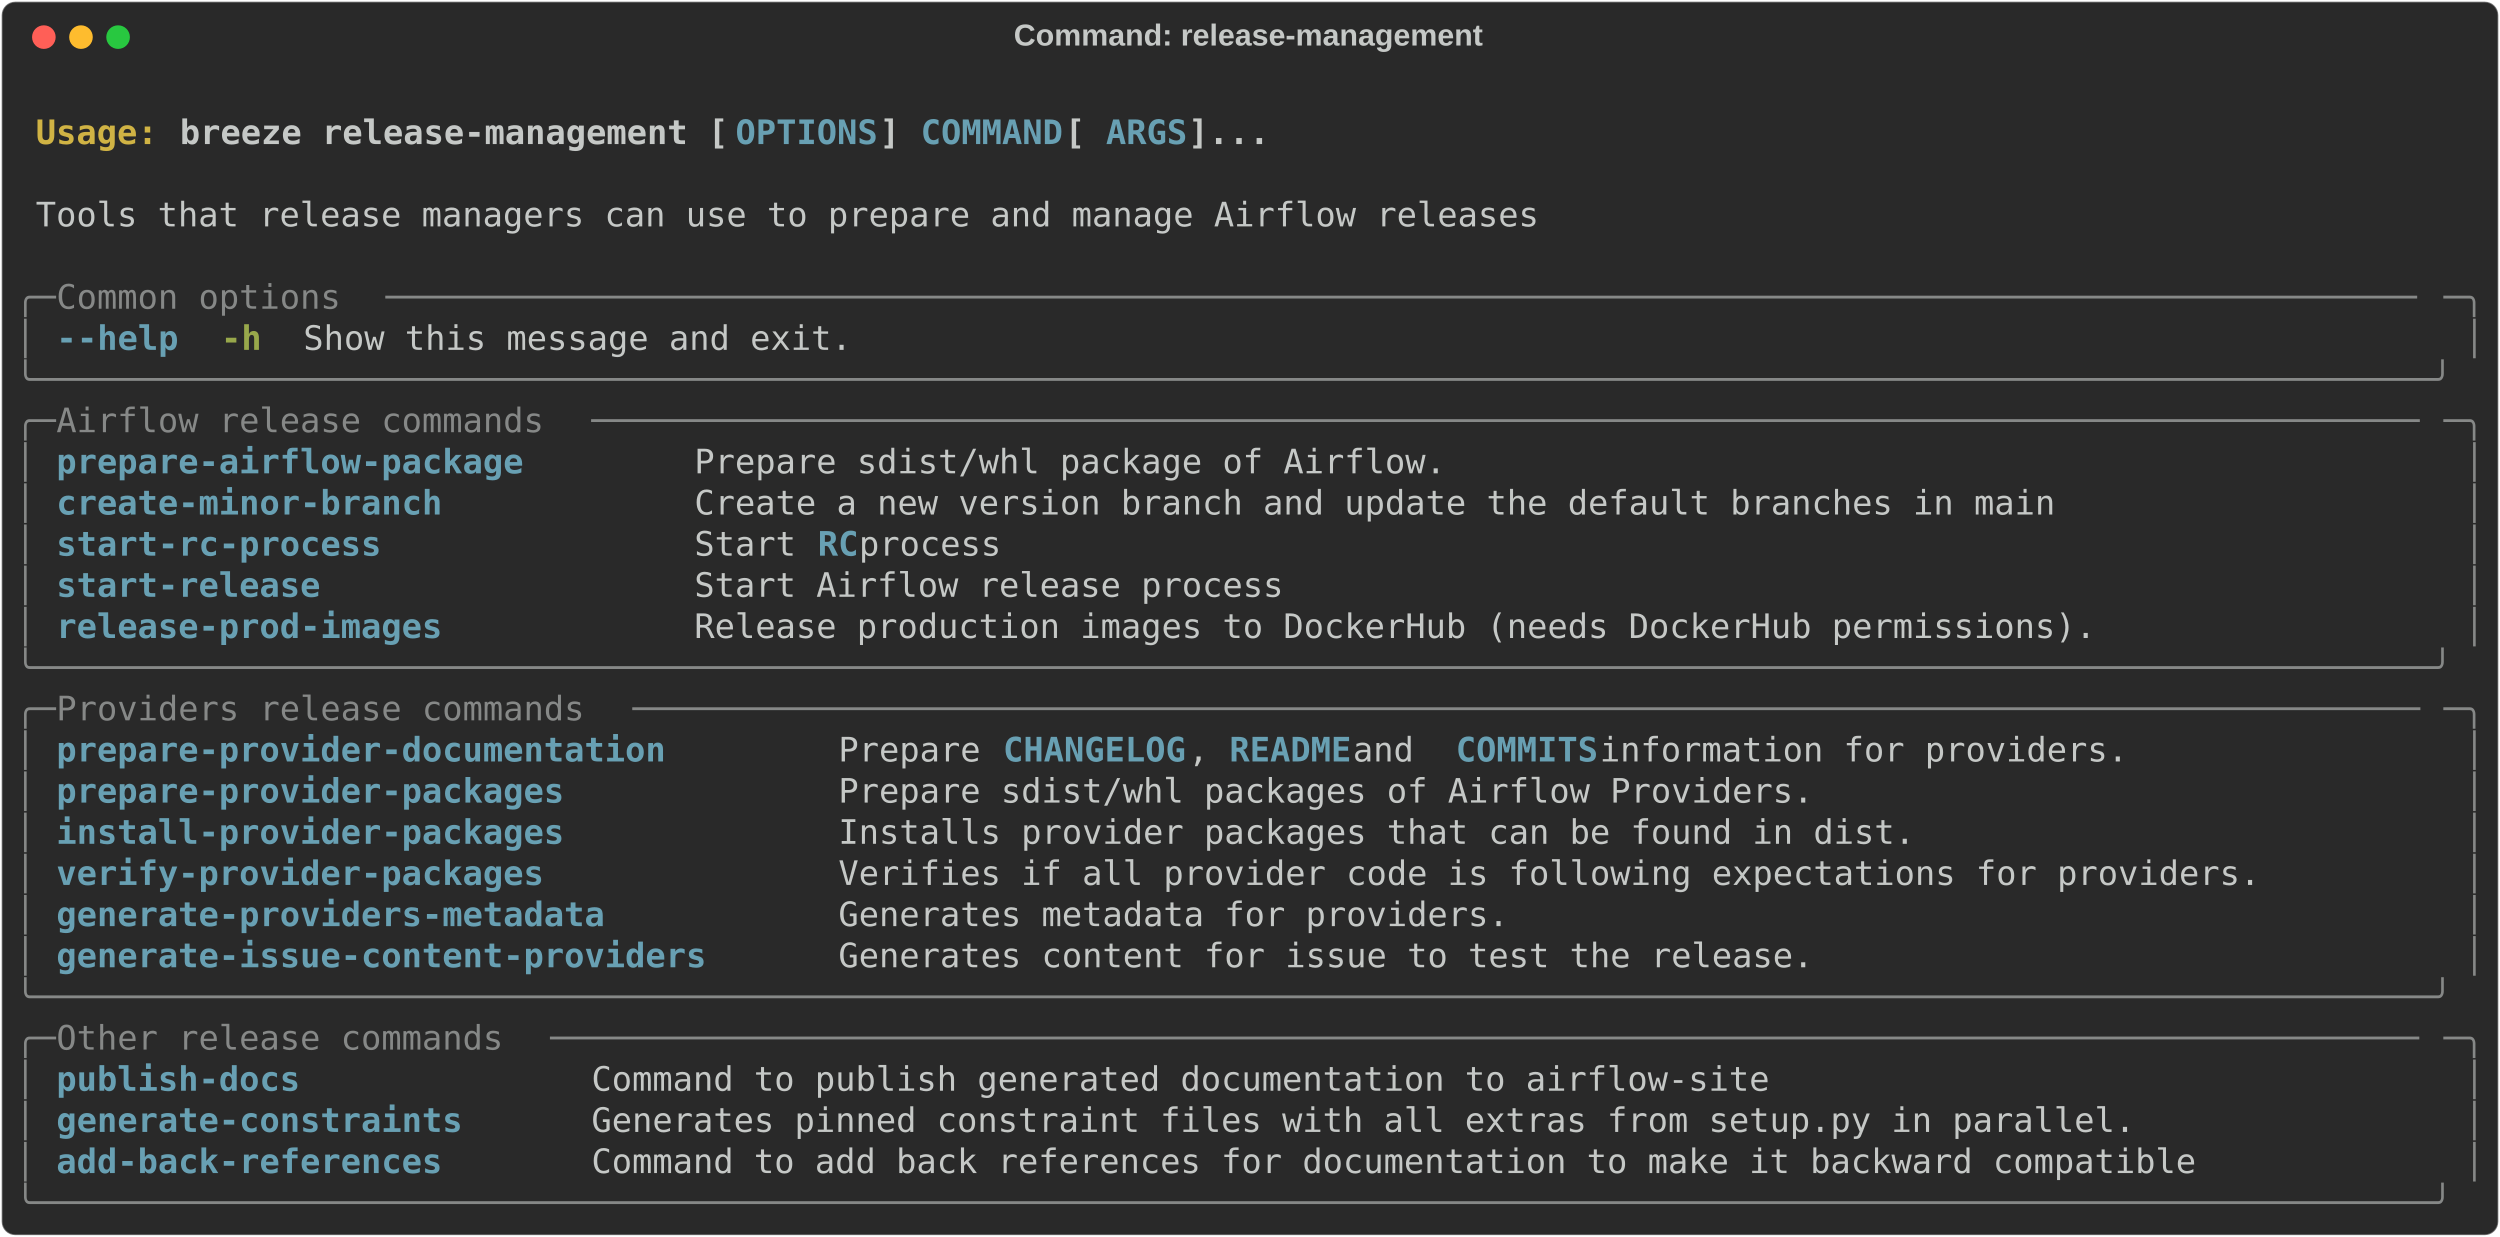
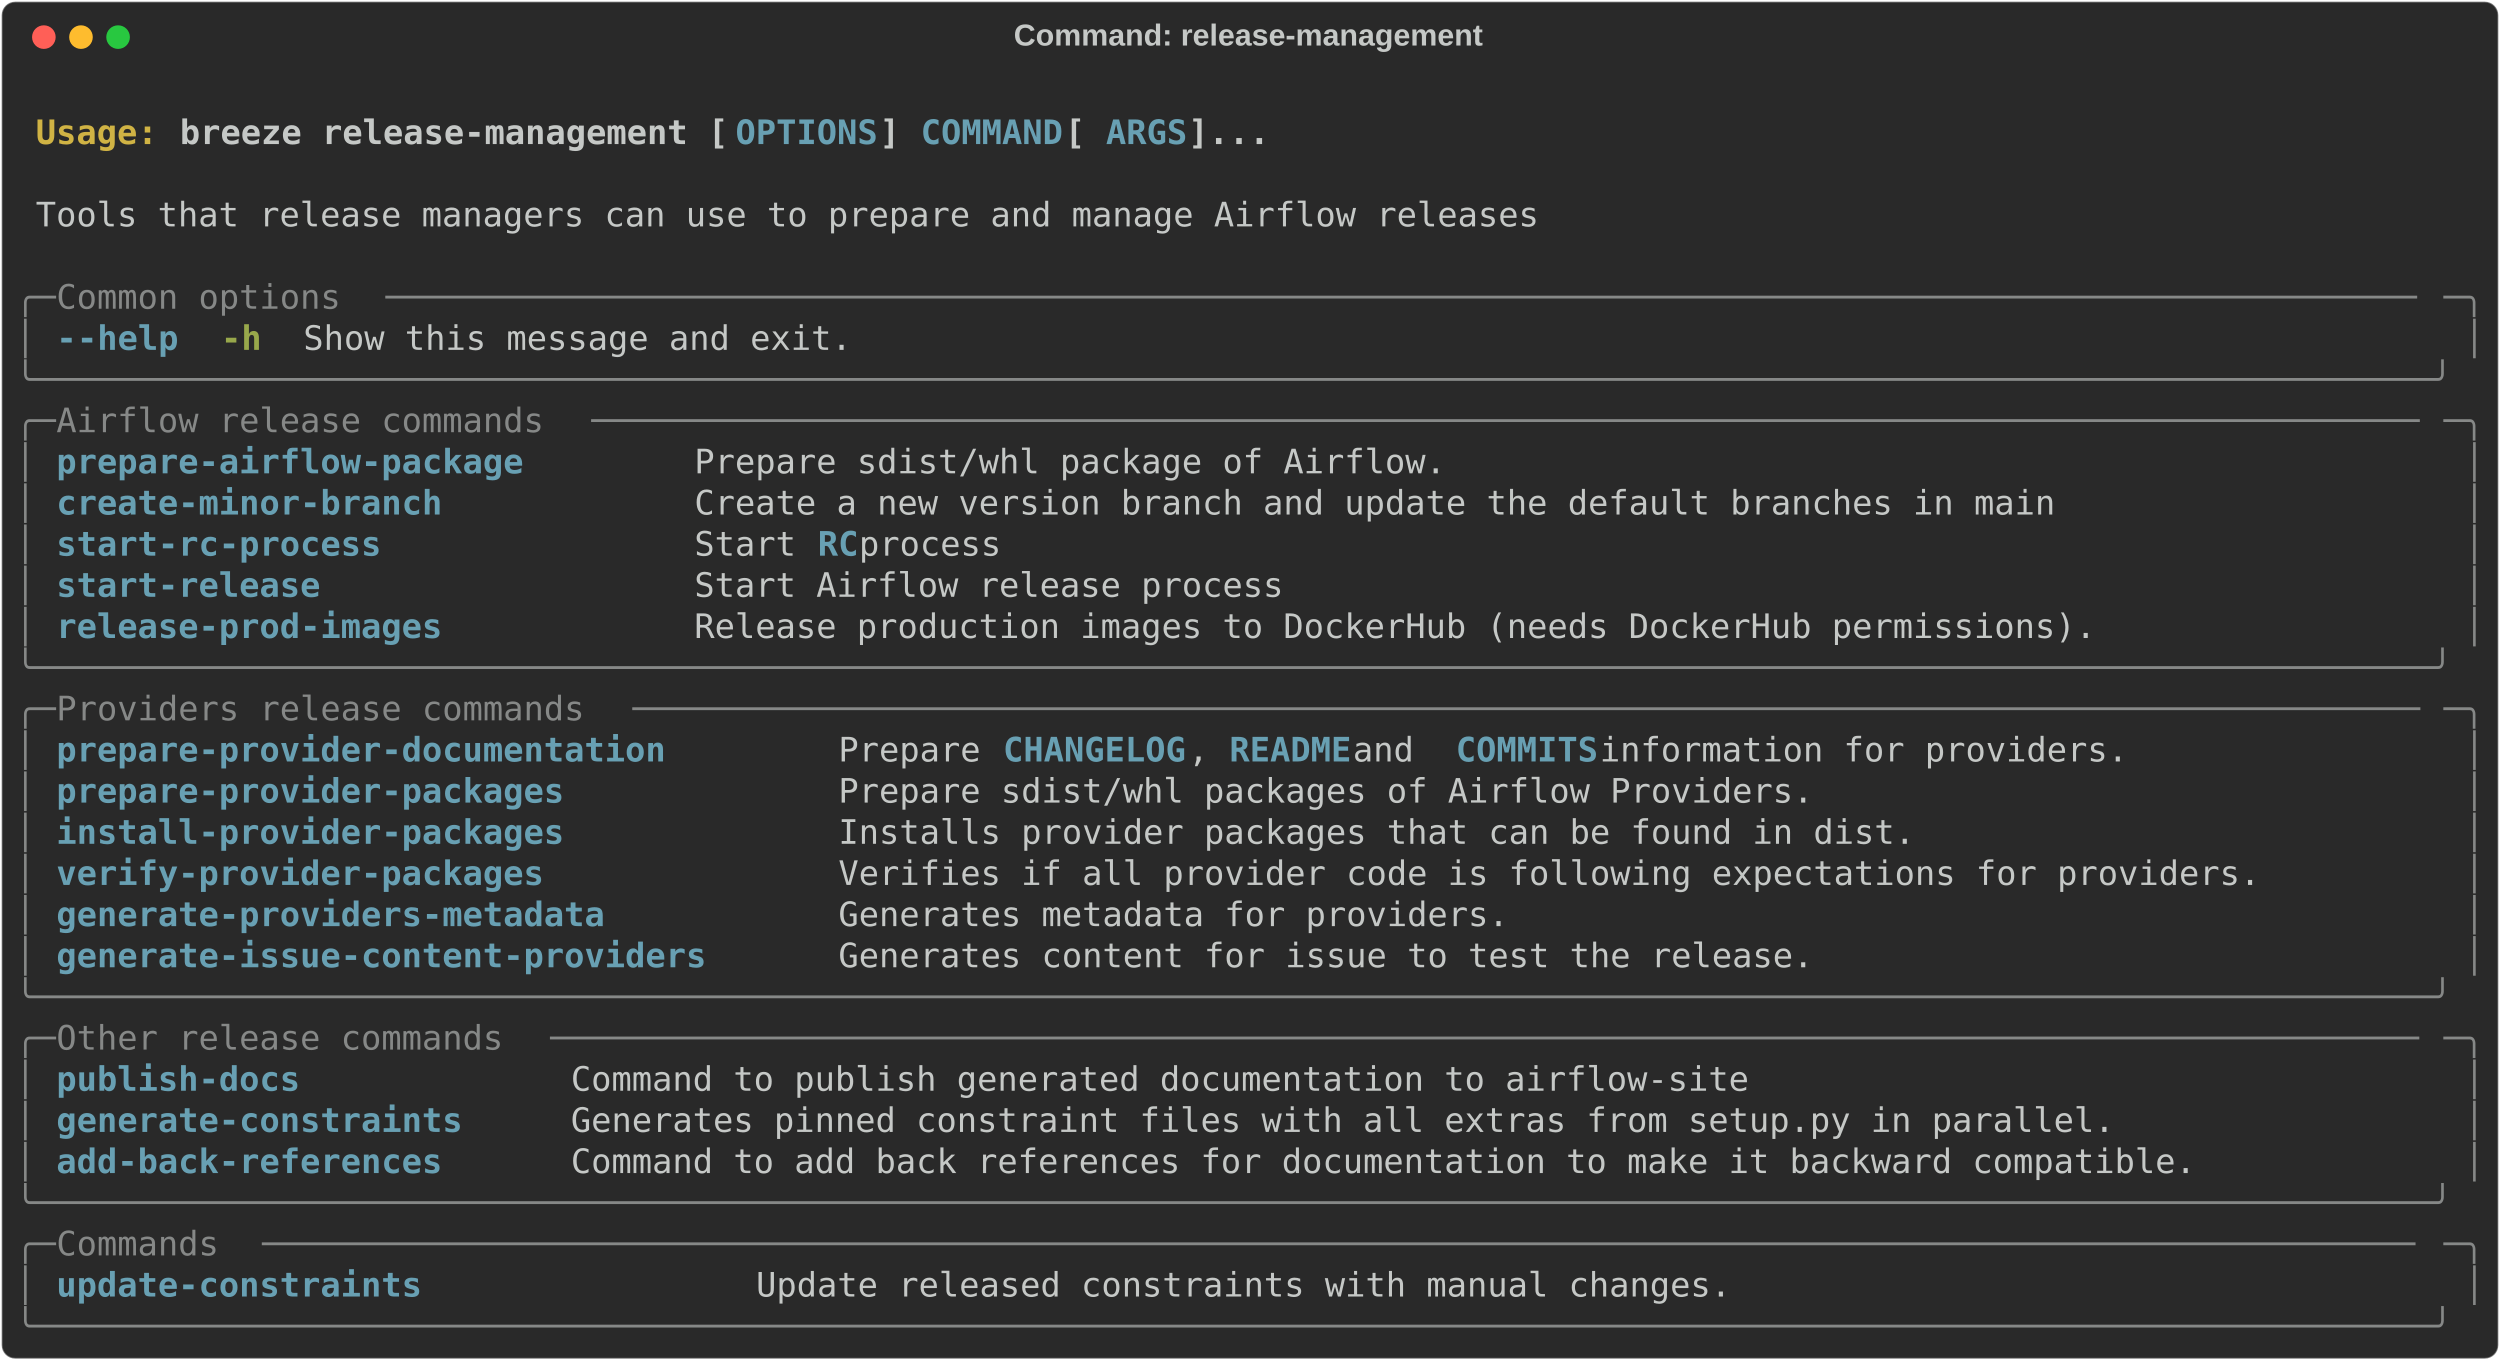
- <svg xmlns="http://www.w3.org/2000/svg" class="rich-terminal" viewBox="0 0 1482 733.2">
+ <svg xmlns="http://www.w3.org/2000/svg" class="rich-terminal" viewBox="0 0 1482 806.4">
  <style>

    @font-face {
        font-family: "Fira Code";
        src: local("FiraCode-Regular"),
                url("https://cdnjs.cloudflare.com/ajax/libs/firacode/6.2.0/woff2/FiraCode-Regular.woff2") format("woff2"),
                url("https://cdnjs.cloudflare.com/ajax/libs/firacode/6.2.0/woff/FiraCode-Regular.woff") format("woff");
        font-style: normal;
        font-weight: 400;
    }
    @font-face {
        font-family: "Fira Code";
        src: local("FiraCode-Bold"),
                url("https://cdnjs.cloudflare.com/ajax/libs/firacode/6.2.0/woff2/FiraCode-Bold.woff2") format("woff2"),
                url("https://cdnjs.cloudflare.com/ajax/libs/firacode/6.2.0/woff/FiraCode-Bold.woff") format("woff");
        font-style: bold;
        font-weight: 700;
    }

    .breeze-release-management-matrix {
        font-family: Fira Code, monospace;
        font-size: 20px;
        line-height: 24.4px;
        font-variant-east-asian: full-width;
    }

    .breeze-release-management-title {
        font-size: 18px;
        font-weight: bold;
        font-family: arial;
    }

    .breeze-release-management-r1 { fill: #c5c8c6;font-weight: bold }
.breeze-release-management-r2 { fill: #c5c8c6 }
.breeze-release-management-r3 { fill: #d0b344;font-weight: bold }
.breeze-release-management-r4 { fill: #68a0b3;font-weight: bold }
.breeze-release-management-r5 { fill: #868887 }
.breeze-release-management-r6 { fill: #98a84b;font-weight: bold }
    </style>
  <defs>
    <clipPath id="breeze-release-management-clip-terminal">
-       <rect x="0" y="0" width="1463.0" height="682.2" />
+       <rect x="0" y="0" width="1463.0" height="755.4" />
    </clipPath>
    <clipPath id="breeze-release-management-line-0">
      <rect x="0" y="1.5" width="1464" height="24.65" />
    </clipPath>
    <clipPath id="breeze-release-management-line-1">
      <rect x="0" y="25.9" width="1464" height="24.65" />
    </clipPath>
    <clipPath id="breeze-release-management-line-2">
      <rect x="0" y="50.3" width="1464" height="24.65" />
    </clipPath>
    <clipPath id="breeze-release-management-line-3">
      <rect x="0" y="74.7" width="1464" height="24.65" />
    </clipPath>
    <clipPath id="breeze-release-management-line-4">
      <rect x="0" y="99.1" width="1464" height="24.65" />
    </clipPath>
    <clipPath id="breeze-release-management-line-5">
      <rect x="0" y="123.5" width="1464" height="24.65" />
    </clipPath>
    <clipPath id="breeze-release-management-line-6">
      <rect x="0" y="147.9" width="1464" height="24.65" />
    </clipPath>
    <clipPath id="breeze-release-management-line-7">
      <rect x="0" y="172.3" width="1464" height="24.65" />
    </clipPath>
    <clipPath id="breeze-release-management-line-8">
      <rect x="0" y="196.7" width="1464" height="24.65" />
    </clipPath>
    <clipPath id="breeze-release-management-line-9">
      <rect x="0" y="221.1" width="1464" height="24.65" />
    </clipPath>
    <clipPath id="breeze-release-management-line-10">
      <rect x="0" y="245.5" width="1464" height="24.65" />
    </clipPath>
    <clipPath id="breeze-release-management-line-11">
      <rect x="0" y="269.9" width="1464" height="24.65" />
    </clipPath>
    <clipPath id="breeze-release-management-line-12">
      <rect x="0" y="294.3" width="1464" height="24.65" />
    </clipPath>
    <clipPath id="breeze-release-management-line-13">
      <rect x="0" y="318.7" width="1464" height="24.65" />
    </clipPath>
    <clipPath id="breeze-release-management-line-14">
      <rect x="0" y="343.1" width="1464" height="24.65" />
    </clipPath>
    <clipPath id="breeze-release-management-line-15">
      <rect x="0" y="367.5" width="1464" height="24.65" />
    </clipPath>
    <clipPath id="breeze-release-management-line-16">
      <rect x="0" y="391.9" width="1464" height="24.65" />
    </clipPath>
    <clipPath id="breeze-release-management-line-17">
      <rect x="0" y="416.3" width="1464" height="24.65" />
    </clipPath>
    <clipPath id="breeze-release-management-line-18">
      <rect x="0" y="440.7" width="1464" height="24.65" />
    </clipPath>
    <clipPath id="breeze-release-management-line-19">
      <rect x="0" y="465.1" width="1464" height="24.65" />
    </clipPath>
    <clipPath id="breeze-release-management-line-20">
      <rect x="0" y="489.5" width="1464" height="24.65" />
    </clipPath>
    <clipPath id="breeze-release-management-line-21">
      <rect x="0" y="513.9" width="1464" height="24.65" />
    </clipPath>
    <clipPath id="breeze-release-management-line-22">
      <rect x="0" y="538.3" width="1464" height="24.65" />
    </clipPath>
    <clipPath id="breeze-release-management-line-23">
      <rect x="0" y="562.7" width="1464" height="24.65" />
    </clipPath>
    <clipPath id="breeze-release-management-line-24">
      <rect x="0" y="587.1" width="1464" height="24.65" />
    </clipPath>
    <clipPath id="breeze-release-management-line-25">
      <rect x="0" y="611.5" width="1464" height="24.65" />
    </clipPath>
    <clipPath id="breeze-release-management-line-26">
      <rect x="0" y="635.9" width="1464" height="24.65" />
    </clipPath>
+     <clipPath id="breeze-release-management-line-27">
+       <rect x="0" y="660.3" width="1464" height="24.65" />
+     </clipPath>
+     <clipPath id="breeze-release-management-line-28">
+       <rect x="0" y="684.7" width="1464" height="24.65" />
+     </clipPath>
+     <clipPath id="breeze-release-management-line-29">
+       <rect x="0" y="709.1" width="1464" height="24.65" />
+     </clipPath>
  </defs>
-   <rect fill="#292929" stroke="rgba(255,255,255,0.35)" stroke-width="1" x="1" y="1" width="1480" height="731.2" rx="8" />
+   <rect fill="#292929" stroke="rgba(255,255,255,0.35)" stroke-width="1" x="1" y="1" width="1480" height="804.4" rx="8" />
  <text class="breeze-release-management-title" fill="#c5c8c6" text-anchor="middle" x="740" y="27">Command: release-management</text>
  <g transform="translate(26,22)">
    <circle cx="0" cy="0" r="7" fill="#ff5f57" />
    <circle cx="22" cy="0" r="7" fill="#febc2e" />
    <circle cx="44" cy="0" r="7" fill="#28c840" />
  </g>
  <g transform="translate(9, 41)" clip-path="url(#breeze-release-management-clip-terminal)">
    <g class="breeze-release-management-matrix">
      <text class="breeze-release-management-r2" x="1464" y="20" textLength="12.2" clip-path="url(#breeze-release-management-line-0)">
</text>
      <text class="breeze-release-management-r3" x="12.2" y="44.4" textLength="85.4" clip-path="url(#breeze-release-management-line-1)">Usage: </text>
      <text class="breeze-release-management-r1" x="97.6" y="44.4" textLength="329.4" clip-path="url(#breeze-release-management-line-1)">breeze release-management [</text>
      <text class="breeze-release-management-r4" x="427" y="44.4" textLength="85.4" clip-path="url(#breeze-release-management-line-1)">OPTIONS</text>
      <text class="breeze-release-management-r1" x="512.4" y="44.4" textLength="24.4" clip-path="url(#breeze-release-management-line-1)">] </text>
      <text class="breeze-release-management-r4" x="536.8" y="44.4" textLength="85.4" clip-path="url(#breeze-release-management-line-1)">COMMAND</text>
      <text class="breeze-release-management-r1" x="622.2" y="44.4" textLength="24.4" clip-path="url(#breeze-release-management-line-1)"> [</text>
      <text class="breeze-release-management-r4" x="646.6" y="44.4" textLength="48.8" clip-path="url(#breeze-release-management-line-1)">ARGS</text>
      <text class="breeze-release-management-r1" x="695.4" y="44.4" textLength="48.8" clip-path="url(#breeze-release-management-line-1)">]...</text>
      <text class="breeze-release-management-r2" x="1464" y="44.4" textLength="12.2" clip-path="url(#breeze-release-management-line-1)">
</text>
      <text class="breeze-release-management-r2" x="1464" y="68.8" textLength="12.2" clip-path="url(#breeze-release-management-line-2)">
</text>
      <text class="breeze-release-management-r2" x="12.2" y="93.2" textLength="902.8" clip-path="url(#breeze-release-management-line-3)">Tools that release managers can use to prepare and manage Airflow releases</text>
      <text class="breeze-release-management-r2" x="1464" y="93.2" textLength="12.2" clip-path="url(#breeze-release-management-line-3)">
</text>
      <text class="breeze-release-management-r2" x="1464" y="117.6" textLength="12.2" clip-path="url(#breeze-release-management-line-4)">
</text>
      <text class="breeze-release-management-r5" x="0" y="142" textLength="24.4" clip-path="url(#breeze-release-management-line-5)">╭─</text>
      <text class="breeze-release-management-r5" x="24.4" y="142" textLength="195.2" clip-path="url(#breeze-release-management-line-5)"> Common options </text>
      <text class="breeze-release-management-r5" x="219.6" y="142" textLength="1220" clip-path="url(#breeze-release-management-line-5)">────────────────────────────────────────────────────────────────────────────────────────────────────</text>
      <text class="breeze-release-management-r5" x="1439.6" y="142" textLength="24.4" clip-path="url(#breeze-release-management-line-5)">─╮</text>
      <text class="breeze-release-management-r2" x="1464" y="142" textLength="12.2" clip-path="url(#breeze-release-management-line-5)">
</text>
      <text class="breeze-release-management-r5" x="0" y="166.4" textLength="12.2" clip-path="url(#breeze-release-management-line-6)">│</text>
      <text class="breeze-release-management-r4" x="24.4" y="166.4" textLength="12.2" clip-path="url(#breeze-release-management-line-6)">-</text>
      <text class="breeze-release-management-r4" x="36.6" y="166.4" textLength="61" clip-path="url(#breeze-release-management-line-6)">-help</text>
      <text class="breeze-release-management-r6" x="122" y="166.4" textLength="24.4" clip-path="url(#breeze-release-management-line-6)">-h</text>
      <text class="breeze-release-management-r2" x="170.8" y="166.4" textLength="329.4" clip-path="url(#breeze-release-management-line-6)">Show this message and exit.</text>
      <text class="breeze-release-management-r5" x="1451.8" y="166.4" textLength="12.2" clip-path="url(#breeze-release-management-line-6)">│</text>
      <text class="breeze-release-management-r2" x="1464" y="166.4" textLength="12.2" clip-path="url(#breeze-release-management-line-6)">
</text>
      <text class="breeze-release-management-r5" x="0" y="190.8" textLength="1464" clip-path="url(#breeze-release-management-line-7)">╰──────────────────────────────────────────────────────────────────────────────────────────────────────────────────────╯</text>
      <text class="breeze-release-management-r2" x="1464" y="190.8" textLength="12.2" clip-path="url(#breeze-release-management-line-7)">
</text>
      <text class="breeze-release-management-r5" x="0" y="215.2" textLength="24.4" clip-path="url(#breeze-release-management-line-8)">╭─</text>
      <text class="breeze-release-management-r5" x="24.4" y="215.2" textLength="317.2" clip-path="url(#breeze-release-management-line-8)"> Airflow release commands </text>
      <text class="breeze-release-management-r5" x="341.6" y="215.2" textLength="1098" clip-path="url(#breeze-release-management-line-8)">──────────────────────────────────────────────────────────────────────────────────────────</text>
      <text class="breeze-release-management-r5" x="1439.6" y="215.2" textLength="24.4" clip-path="url(#breeze-release-management-line-8)">─╮</text>
      <text class="breeze-release-management-r2" x="1464" y="215.2" textLength="12.2" clip-path="url(#breeze-release-management-line-8)">
</text>
      <text class="breeze-release-management-r5" x="0" y="239.6" textLength="12.2" clip-path="url(#breeze-release-management-line-9)">│</text>
      <text class="breeze-release-management-r4" x="24.4" y="239.6" textLength="353.8" clip-path="url(#breeze-release-management-line-9)">prepare-airflow-package      </text>
      <text class="breeze-release-management-r2" x="402.6" y="239.6" textLength="1037" clip-path="url(#breeze-release-management-line-9)">Prepare sdist/whl package of Airflow.                                                </text>
      <text class="breeze-release-management-r5" x="1451.8" y="239.6" textLength="12.2" clip-path="url(#breeze-release-management-line-9)">│</text>
      <text class="breeze-release-management-r2" x="1464" y="239.6" textLength="12.2" clip-path="url(#breeze-release-management-line-9)">
</text>
      <text class="breeze-release-management-r5" x="0" y="264" textLength="12.2" clip-path="url(#breeze-release-management-line-10)">│</text>
      <text class="breeze-release-management-r4" x="24.4" y="264" textLength="353.8" clip-path="url(#breeze-release-management-line-10)">create-minor-branch          </text>
      <text class="breeze-release-management-r2" x="402.6" y="264" textLength="1037" clip-path="url(#breeze-release-management-line-10)">Create a new version branch and update the default branches in main                  </text>
      <text class="breeze-release-management-r5" x="1451.8" y="264" textLength="12.2" clip-path="url(#breeze-release-management-line-10)">│</text>
      <text class="breeze-release-management-r2" x="1464" y="264" textLength="12.2" clip-path="url(#breeze-release-management-line-10)">
</text>
      <text class="breeze-release-management-r5" x="0" y="288.4" textLength="12.2" clip-path="url(#breeze-release-management-line-11)">│</text>
      <text class="breeze-release-management-r4" x="24.4" y="288.4" textLength="353.8" clip-path="url(#breeze-release-management-line-11)">start-rc-process             </text>
      <text class="breeze-release-management-r2" x="402.6" y="288.4" textLength="73.2" clip-path="url(#breeze-release-management-line-11)">Start </text>
      <text class="breeze-release-management-r4" x="475.8" y="288.4" textLength="24.4" clip-path="url(#breeze-release-management-line-11)">RC</text>
      <text class="breeze-release-management-r2" x="500.2" y="288.4" textLength="939.4" clip-path="url(#breeze-release-management-line-11)"> process                                                                     </text>
      <text class="breeze-release-management-r5" x="1451.8" y="288.4" textLength="12.2" clip-path="url(#breeze-release-management-line-11)">│</text>
      <text class="breeze-release-management-r2" x="1464" y="288.4" textLength="12.2" clip-path="url(#breeze-release-management-line-11)">
</text>
      <text class="breeze-release-management-r5" x="0" y="312.8" textLength="12.2" clip-path="url(#breeze-release-management-line-12)">│</text>
      <text class="breeze-release-management-r4" x="24.4" y="312.8" textLength="353.8" clip-path="url(#breeze-release-management-line-12)">start-release                </text>
      <text class="breeze-release-management-r2" x="402.6" y="312.8" textLength="1037" clip-path="url(#breeze-release-management-line-12)">Start Airflow release process                                                        </text>
      <text class="breeze-release-management-r5" x="1451.8" y="312.8" textLength="12.2" clip-path="url(#breeze-release-management-line-12)">│</text>
      <text class="breeze-release-management-r2" x="1464" y="312.8" textLength="12.2" clip-path="url(#breeze-release-management-line-12)">
</text>
      <text class="breeze-release-management-r5" x="0" y="337.2" textLength="12.2" clip-path="url(#breeze-release-management-line-13)">│</text>
      <text class="breeze-release-management-r4" x="24.4" y="337.2" textLength="353.8" clip-path="url(#breeze-release-management-line-13)">release-prod-images          </text>
      <text class="breeze-release-management-r2" x="402.6" y="337.2" textLength="1037" clip-path="url(#breeze-release-management-line-13)">Release production images to DockerHub (needs DockerHub permissions).                </text>
      <text class="breeze-release-management-r5" x="1451.8" y="337.2" textLength="12.2" clip-path="url(#breeze-release-management-line-13)">│</text>
      <text class="breeze-release-management-r2" x="1464" y="337.2" textLength="12.2" clip-path="url(#breeze-release-management-line-13)">
</text>
      <text class="breeze-release-management-r5" x="0" y="361.6" textLength="1464" clip-path="url(#breeze-release-management-line-14)">╰──────────────────────────────────────────────────────────────────────────────────────────────────────────────────────╯</text>
      <text class="breeze-release-management-r2" x="1464" y="361.6" textLength="12.2" clip-path="url(#breeze-release-management-line-14)">
</text>
      <text class="breeze-release-management-r5" x="0" y="386" textLength="24.4" clip-path="url(#breeze-release-management-line-15)">╭─</text>
      <text class="breeze-release-management-r5" x="24.4" y="386" textLength="341.6" clip-path="url(#breeze-release-management-line-15)"> Providers release commands </text>
      <text class="breeze-release-management-r5" x="366" y="386" textLength="1073.6" clip-path="url(#breeze-release-management-line-15)">────────────────────────────────────────────────────────────────────────────────────────</text>
      <text class="breeze-release-management-r5" x="1439.6" y="386" textLength="24.4" clip-path="url(#breeze-release-management-line-15)">─╮</text>
      <text class="breeze-release-management-r2" x="1464" y="386" textLength="12.2" clip-path="url(#breeze-release-management-line-15)">
</text>
      <text class="breeze-release-management-r5" x="0" y="410.4" textLength="12.2" clip-path="url(#breeze-release-management-line-16)">│</text>
      <text class="breeze-release-management-r4" x="24.4" y="410.4" textLength="439.2" clip-path="url(#breeze-release-management-line-16)">prepare-provider-documentation      </text>
      <text class="breeze-release-management-r2" x="488" y="410.4" textLength="97.6" clip-path="url(#breeze-release-management-line-16)">Prepare </text>
      <text class="breeze-release-management-r4" x="585.6" y="410.4" textLength="109.8" clip-path="url(#breeze-release-management-line-16)">CHANGELOG</text>
      <text class="breeze-release-management-r2" x="695.4" y="410.4" textLength="24.4" clip-path="url(#breeze-release-management-line-16)">, </text>
      <text class="breeze-release-management-r4" x="719.8" y="410.4" textLength="73.2" clip-path="url(#breeze-release-management-line-16)">README</text>
      <text class="breeze-release-management-r2" x="793" y="410.4" textLength="61" clip-path="url(#breeze-release-management-line-16)"> and </text>
      <text class="breeze-release-management-r4" x="854" y="410.4" textLength="85.4" clip-path="url(#breeze-release-management-line-16)">COMMITS</text>
      <text class="breeze-release-management-r2" x="939.4" y="410.4" textLength="500.2" clip-path="url(#breeze-release-management-line-16)"> information for providers.              </text>
      <text class="breeze-release-management-r5" x="1451.8" y="410.4" textLength="12.2" clip-path="url(#breeze-release-management-line-16)">│</text>
      <text class="breeze-release-management-r2" x="1464" y="410.4" textLength="12.2" clip-path="url(#breeze-release-management-line-16)">
</text>
      <text class="breeze-release-management-r5" x="0" y="434.8" textLength="12.2" clip-path="url(#breeze-release-management-line-17)">│</text>
      <text class="breeze-release-management-r4" x="24.4" y="434.8" textLength="439.2" clip-path="url(#breeze-release-management-line-17)">prepare-provider-packages           </text>
      <text class="breeze-release-management-r2" x="488" y="434.8" textLength="951.6" clip-path="url(#breeze-release-management-line-17)">Prepare sdist/whl packages of Airflow Providers.                              </text>
      <text class="breeze-release-management-r5" x="1451.8" y="434.8" textLength="12.2" clip-path="url(#breeze-release-management-line-17)">│</text>
      <text class="breeze-release-management-r2" x="1464" y="434.8" textLength="12.2" clip-path="url(#breeze-release-management-line-17)">
</text>
      <text class="breeze-release-management-r5" x="0" y="459.2" textLength="12.2" clip-path="url(#breeze-release-management-line-18)">│</text>
      <text class="breeze-release-management-r4" x="24.4" y="459.2" textLength="439.2" clip-path="url(#breeze-release-management-line-18)">install-provider-packages           </text>
      <text class="breeze-release-management-r2" x="488" y="459.2" textLength="951.6" clip-path="url(#breeze-release-management-line-18)">Installs provider packages that can be found in dist.                         </text>
      <text class="breeze-release-management-r5" x="1451.8" y="459.2" textLength="12.2" clip-path="url(#breeze-release-management-line-18)">│</text>
      <text class="breeze-release-management-r2" x="1464" y="459.2" textLength="12.2" clip-path="url(#breeze-release-management-line-18)">
</text>
      <text class="breeze-release-management-r5" x="0" y="483.6" textLength="12.2" clip-path="url(#breeze-release-management-line-19)">│</text>
      <text class="breeze-release-management-r4" x="24.4" y="483.6" textLength="439.2" clip-path="url(#breeze-release-management-line-19)">verify-provider-packages            </text>
      <text class="breeze-release-management-r2" x="488" y="483.6" textLength="951.6" clip-path="url(#breeze-release-management-line-19)">Verifies if all provider code is following expectations for providers.        </text>
      <text class="breeze-release-management-r5" x="1451.8" y="483.6" textLength="12.2" clip-path="url(#breeze-release-management-line-19)">│</text>
      <text class="breeze-release-management-r2" x="1464" y="483.6" textLength="12.2" clip-path="url(#breeze-release-management-line-19)">
</text>
      <text class="breeze-release-management-r5" x="0" y="508" textLength="12.2" clip-path="url(#breeze-release-management-line-20)">│</text>
      <text class="breeze-release-management-r4" x="24.4" y="508" textLength="439.2" clip-path="url(#breeze-release-management-line-20)">generate-providers-metadata         </text>
      <text class="breeze-release-management-r2" x="488" y="508" textLength="951.6" clip-path="url(#breeze-release-management-line-20)">Generates metadata for providers.                                             </text>
      <text class="breeze-release-management-r5" x="1451.8" y="508" textLength="12.2" clip-path="url(#breeze-release-management-line-20)">│</text>
      <text class="breeze-release-management-r2" x="1464" y="508" textLength="12.2" clip-path="url(#breeze-release-management-line-20)">
</text>
      <text class="breeze-release-management-r5" x="0" y="532.4" textLength="12.2" clip-path="url(#breeze-release-management-line-21)">│</text>
      <text class="breeze-release-management-r4" x="24.4" y="532.4" textLength="439.2" clip-path="url(#breeze-release-management-line-21)">generate-issue-content-providers    </text>
      <text class="breeze-release-management-r2" x="488" y="532.4" textLength="951.6" clip-path="url(#breeze-release-management-line-21)">Generates content for issue to test the release.                              </text>
      <text class="breeze-release-management-r5" x="1451.8" y="532.4" textLength="12.2" clip-path="url(#breeze-release-management-line-21)">│</text>
      <text class="breeze-release-management-r2" x="1464" y="532.4" textLength="12.2" clip-path="url(#breeze-release-management-line-21)">
</text>
      <text class="breeze-release-management-r5" x="0" y="556.8" textLength="1464" clip-path="url(#breeze-release-management-line-22)">╰──────────────────────────────────────────────────────────────────────────────────────────────────────────────────────╯</text>
      <text class="breeze-release-management-r2" x="1464" y="556.8" textLength="12.2" clip-path="url(#breeze-release-management-line-22)">
</text>
      <text class="breeze-release-management-r5" x="0" y="581.2" textLength="24.4" clip-path="url(#breeze-release-management-line-23)">╭─</text>
      <text class="breeze-release-management-r5" x="24.4" y="581.2" textLength="292.8" clip-path="url(#breeze-release-management-line-23)"> Other release commands </text>
      <text class="breeze-release-management-r5" x="317.2" y="581.2" textLength="1122.4" clip-path="url(#breeze-release-management-line-23)">────────────────────────────────────────────────────────────────────────────────────────────</text>
      <text class="breeze-release-management-r5" x="1439.6" y="581.2" textLength="24.4" clip-path="url(#breeze-release-management-line-23)">─╮</text>
      <text class="breeze-release-management-r2" x="1464" y="581.2" textLength="12.2" clip-path="url(#breeze-release-management-line-23)">
</text>
      <text class="breeze-release-management-r5" x="0" y="605.6" textLength="12.2" clip-path="url(#breeze-release-management-line-24)">│</text>
-       <text class="breeze-release-management-r4" x="24.4" y="605.6" textLength="292.8" clip-path="url(#breeze-release-management-line-24)">publish-docs            </text>
-       <text class="breeze-release-management-r2" x="341.6" y="605.6" textLength="1098" clip-path="url(#breeze-release-management-line-24)">Command to publish generated documentation to airflow-site                                </text>
+       <text class="breeze-release-management-r4" x="24.4" y="605.6" textLength="280.6" clip-path="url(#breeze-release-management-line-24)">publish-docs           </text>
+       <text class="breeze-release-management-r2" x="329.4" y="605.6" textLength="1110.2" clip-path="url(#breeze-release-management-line-24)">Command to publish generated documentation to airflow-site                                 </text>
      <text class="breeze-release-management-r5" x="1451.8" y="605.6" textLength="12.2" clip-path="url(#breeze-release-management-line-24)">│</text>
      <text class="breeze-release-management-r2" x="1464" y="605.6" textLength="12.2" clip-path="url(#breeze-release-management-line-24)">
</text>
      <text class="breeze-release-management-r5" x="0" y="630" textLength="12.2" clip-path="url(#breeze-release-management-line-25)">│</text>
-       <text class="breeze-release-management-r4" x="24.4" y="630" textLength="292.8" clip-path="url(#breeze-release-management-line-25)">generate-constraints    </text>
-       <text class="breeze-release-management-r2" x="341.6" y="630" textLength="1098" clip-path="url(#breeze-release-management-line-25)">Generates pinned constraint files with all extras from setup.py in parallel.              </text>
+       <text class="breeze-release-management-r4" x="24.4" y="630" textLength="280.6" clip-path="url(#breeze-release-management-line-25)">generate-constraints   </text>
+       <text class="breeze-release-management-r2" x="329.4" y="630" textLength="1110.2" clip-path="url(#breeze-release-management-line-25)">Generates pinned constraint files with all extras from setup.py in parallel.               </text>
      <text class="breeze-release-management-r5" x="1451.8" y="630" textLength="12.2" clip-path="url(#breeze-release-management-line-25)">│</text>
      <text class="breeze-release-management-r2" x="1464" y="630" textLength="12.2" clip-path="url(#breeze-release-management-line-25)">
</text>
      <text class="breeze-release-management-r5" x="0" y="654.4" textLength="12.2" clip-path="url(#breeze-release-management-line-26)">│</text>
-       <text class="breeze-release-management-r4" x="24.4" y="654.4" textLength="292.8" clip-path="url(#breeze-release-management-line-26)">add-back-references     </text>
-       <text class="breeze-release-management-r2" x="341.6" y="654.4" textLength="1098" clip-path="url(#breeze-release-management-line-26)">Command to add back references for documentation to make it backward compatible           </text>
+       <text class="breeze-release-management-r4" x="24.4" y="654.4" textLength="280.6" clip-path="url(#breeze-release-management-line-26)">add-back-references    </text>
+       <text class="breeze-release-management-r2" x="329.4" y="654.4" textLength="1110.2" clip-path="url(#breeze-release-management-line-26)">Command to add back references for documentation to make it backward compatible.           </text>
      <text class="breeze-release-management-r5" x="1451.8" y="654.4" textLength="12.2" clip-path="url(#breeze-release-management-line-26)">│</text>
      <text class="breeze-release-management-r2" x="1464" y="654.4" textLength="12.2" clip-path="url(#breeze-release-management-line-26)">
</text>
      <text class="breeze-release-management-r5" x="0" y="678.8" textLength="1464" clip-path="url(#breeze-release-management-line-27)">╰──────────────────────────────────────────────────────────────────────────────────────────────────────────────────────╯</text>
      <text class="breeze-release-management-r2" x="1464" y="678.8" textLength="12.2" clip-path="url(#breeze-release-management-line-27)">
+ </text>
+       <text class="breeze-release-management-r5" x="0" y="703.2" textLength="24.4" clip-path="url(#breeze-release-management-line-28)">╭─</text>
+       <text class="breeze-release-management-r5" x="24.4" y="703.2" textLength="122" clip-path="url(#breeze-release-management-line-28)"> Commands </text>
+       <text class="breeze-release-management-r5" x="146.4" y="703.2" textLength="1293.2" clip-path="url(#breeze-release-management-line-28)">──────────────────────────────────────────────────────────────────────────────────────────────────────────</text>
+       <text class="breeze-release-management-r5" x="1439.6" y="703.2" textLength="24.4" clip-path="url(#breeze-release-management-line-28)">─╮</text>
+       <text class="breeze-release-management-r2" x="1464" y="703.2" textLength="12.2" clip-path="url(#breeze-release-management-line-28)">
+ </text>
+       <text class="breeze-release-management-r5" x="0" y="727.6" textLength="12.2" clip-path="url(#breeze-release-management-line-29)">│</text>
+       <text class="breeze-release-management-r4" x="24.4" y="727.6" textLength="390.4" clip-path="url(#breeze-release-management-line-29)">update-constraints              </text>
+       <text class="breeze-release-management-r2" x="439.2" y="727.6" textLength="1000.4" clip-path="url(#breeze-release-management-line-29)">Update released constraints with manual changes.                                  </text>
+       <text class="breeze-release-management-r5" x="1451.8" y="727.6" textLength="12.2" clip-path="url(#breeze-release-management-line-29)">│</text>
+       <text class="breeze-release-management-r2" x="1464" y="727.6" textLength="12.2" clip-path="url(#breeze-release-management-line-29)">
+ </text>
+       <text class="breeze-release-management-r5" x="0" y="752" textLength="1464" clip-path="url(#breeze-release-management-line-30)">╰──────────────────────────────────────────────────────────────────────────────────────────────────────────────────────╯</text>
+       <text class="breeze-release-management-r2" x="1464" y="752" textLength="12.2" clip-path="url(#breeze-release-management-line-30)">
</text>
    </g>
  </g>
</svg>
